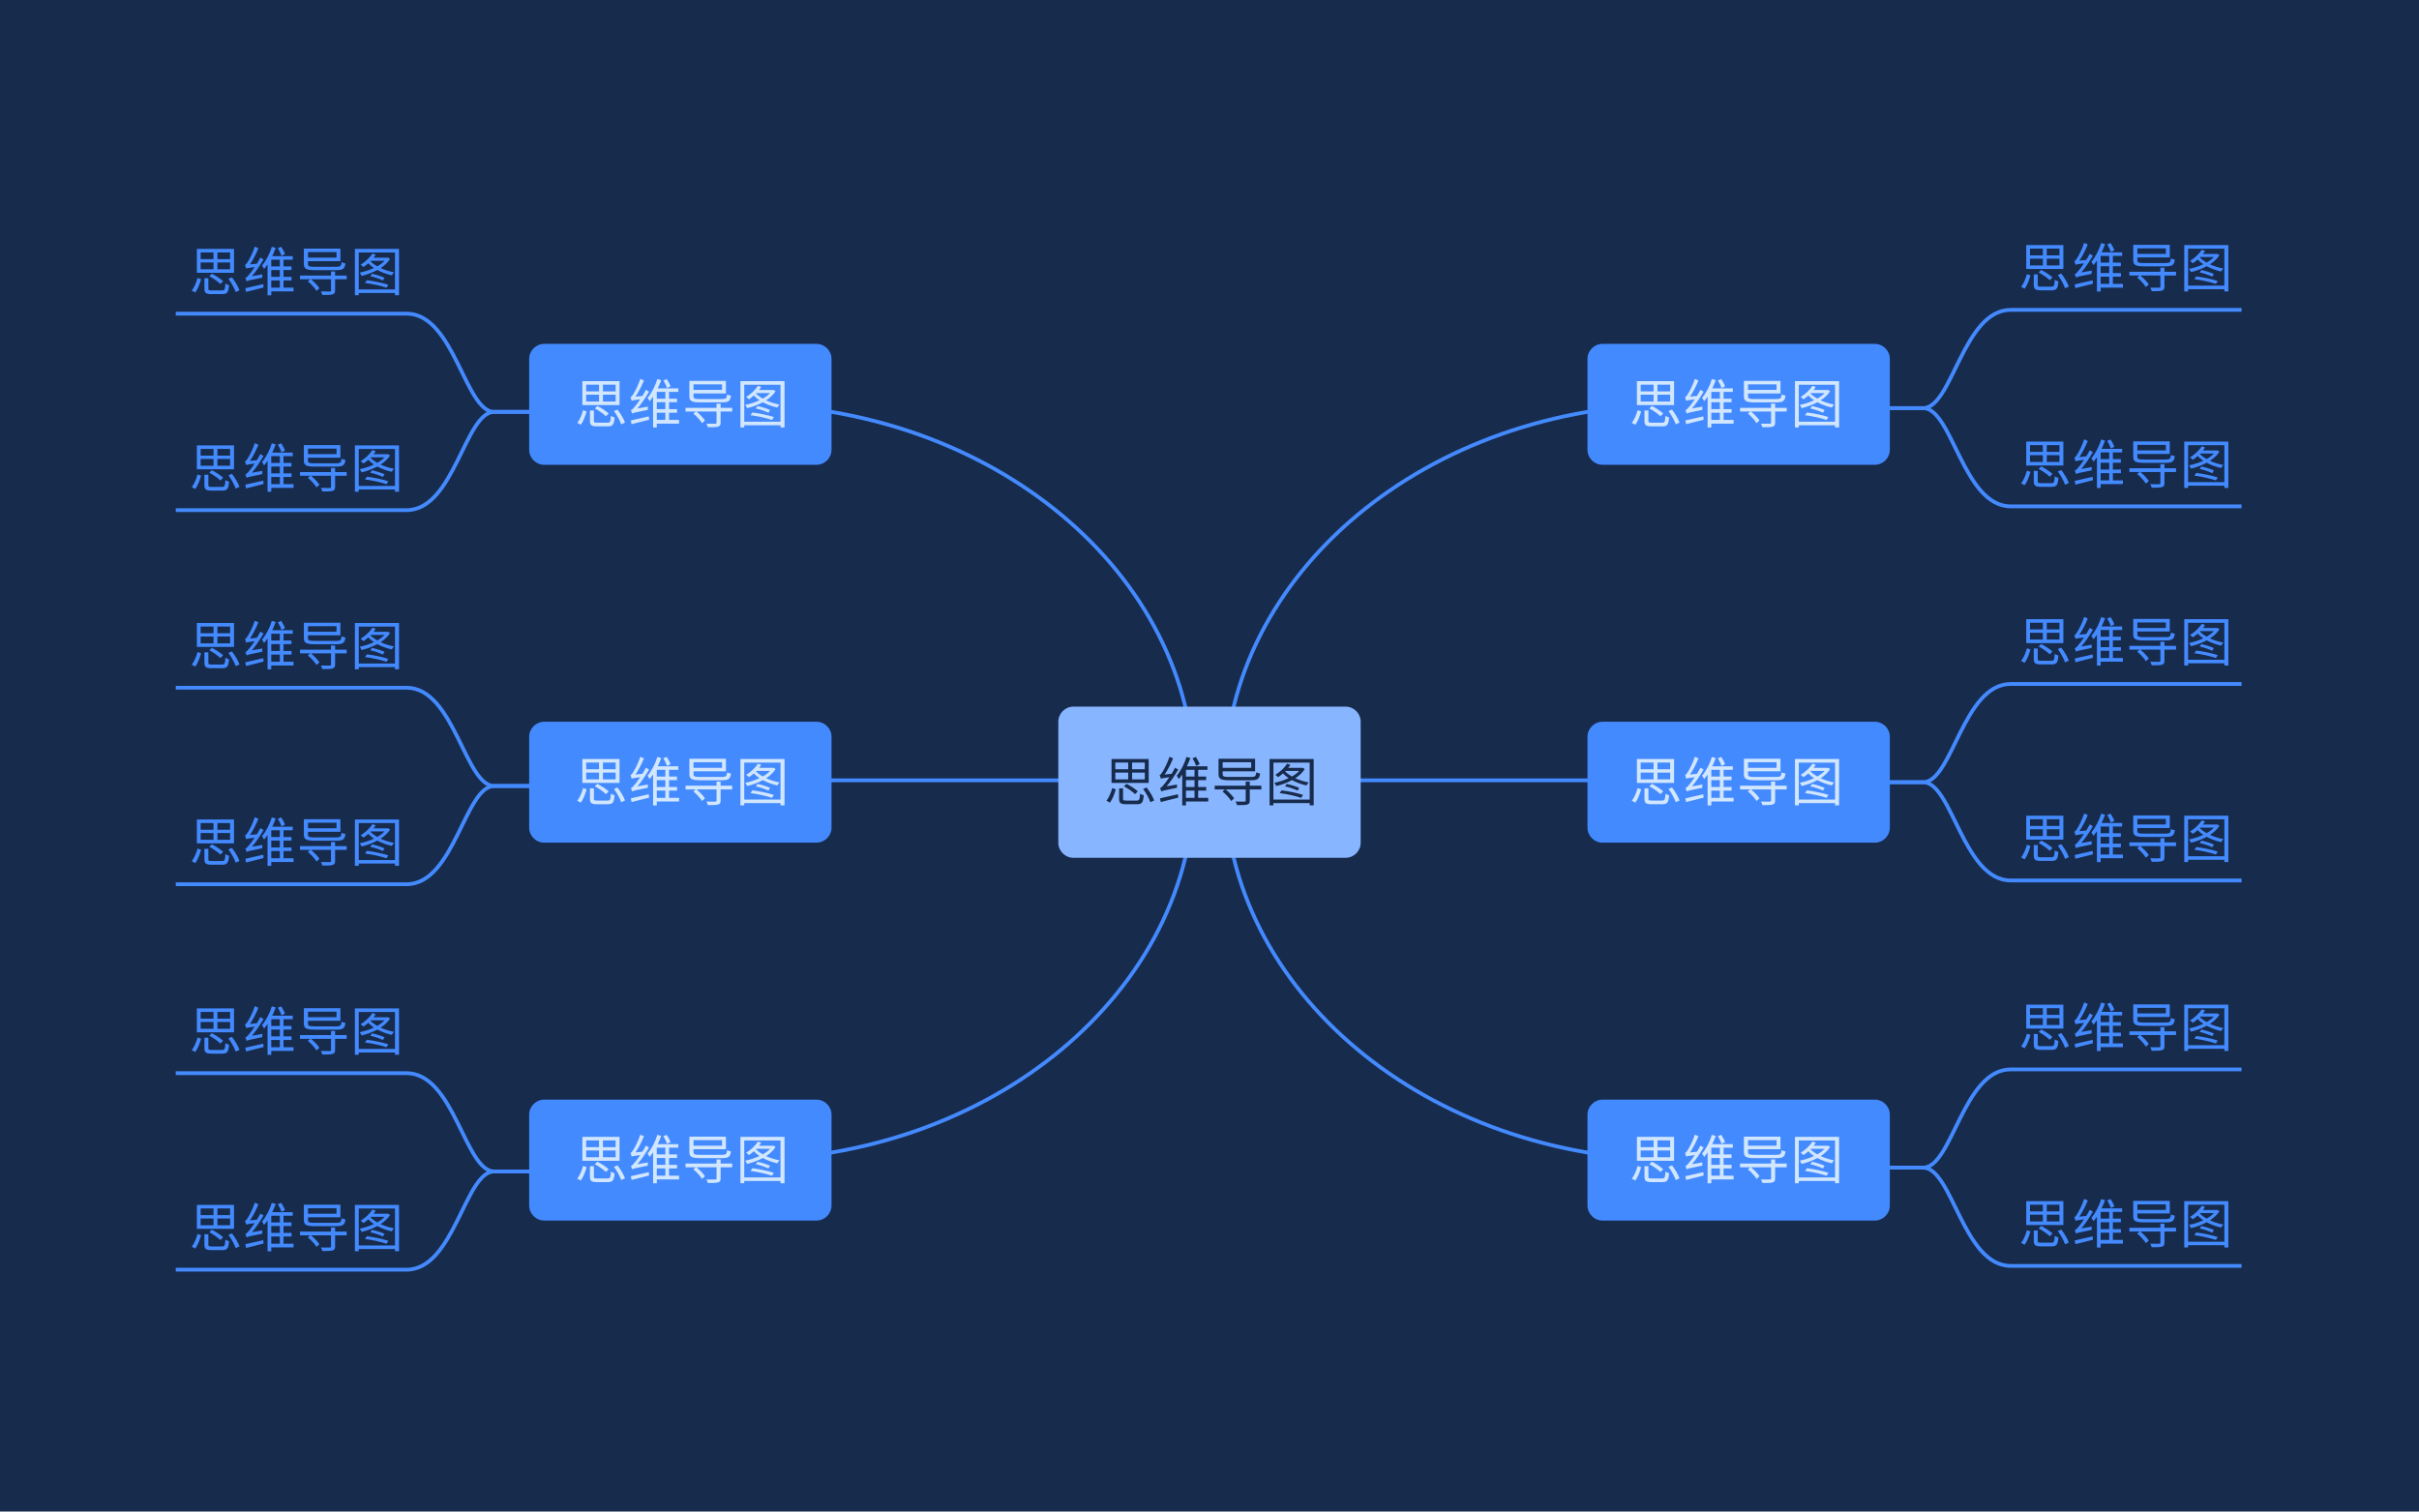
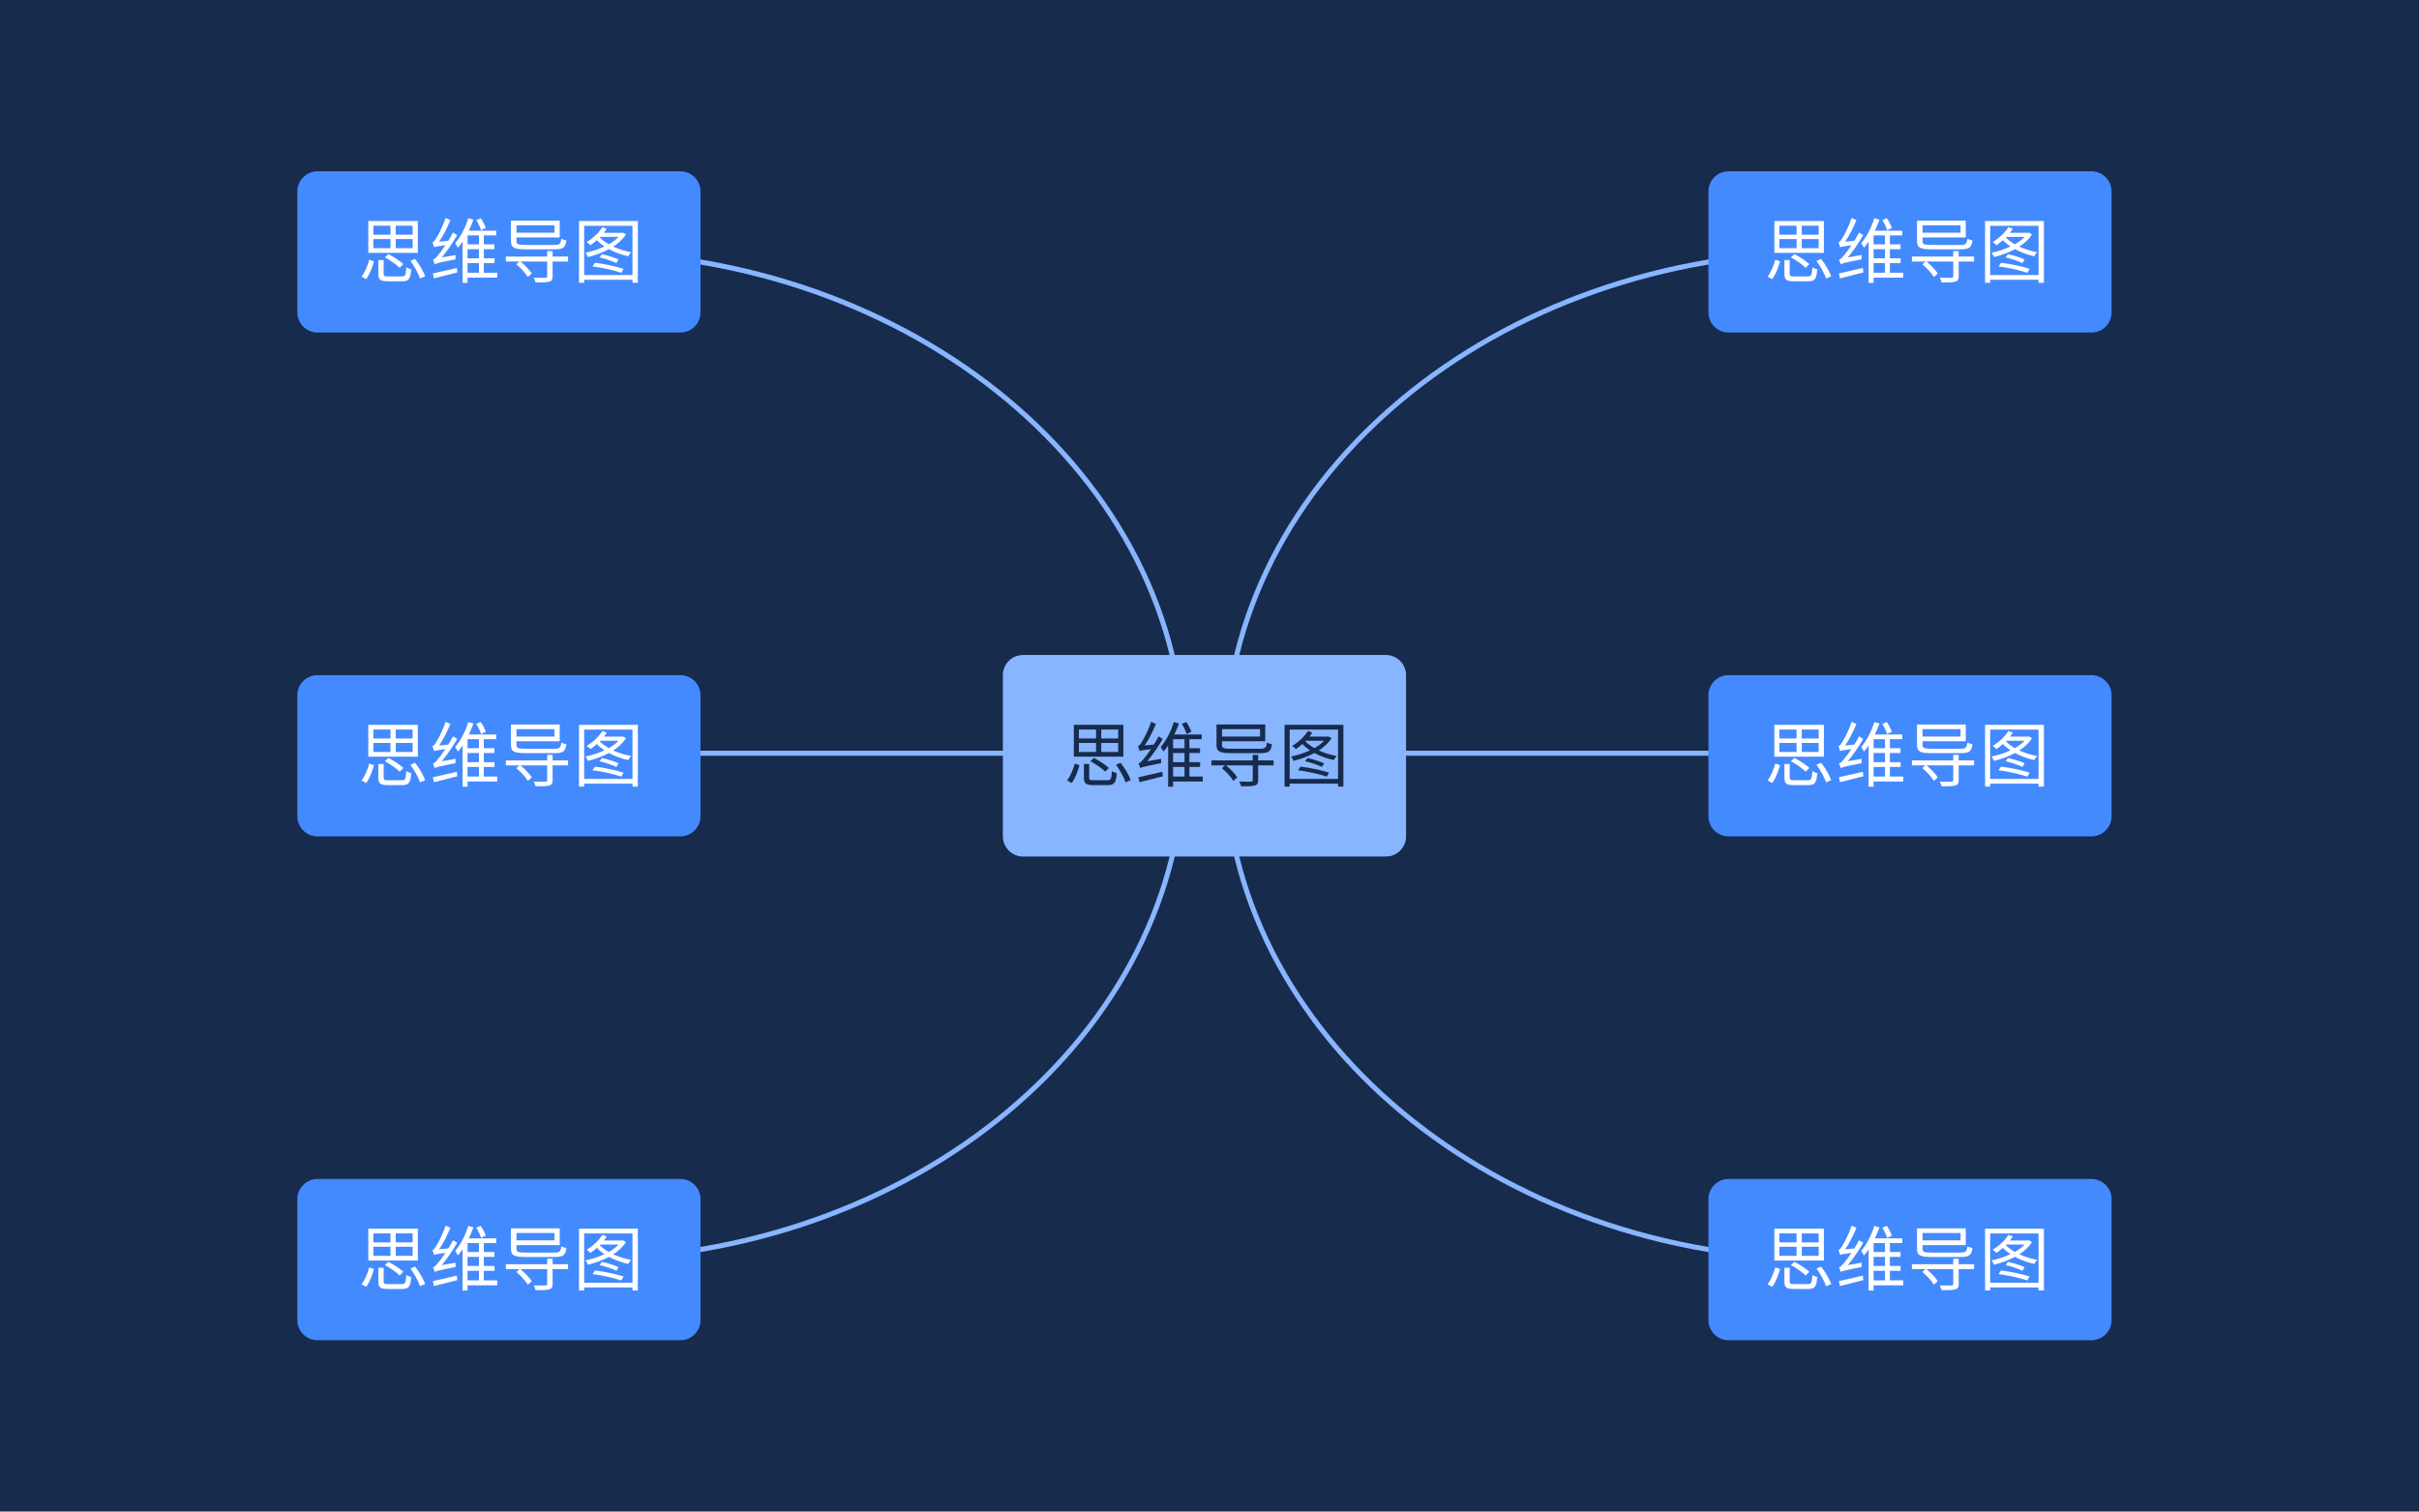
- <svg xmlns="http://www.w3.org/2000/svg" width="640px" height="400px" viewBox="0 0 640 400" version="1.1">
-   <g id="主题5" stroke="none" stroke-width="1" fill="none" fill-rule="evenodd">
-     <rect id="bg" fill="#172B4D" x="0" y="0" width="640" height="400" />
-     <path d="M196,307 C262.274,307 316,262.228 316,207 C316,151.772 262.274,107 196,107" id="椭圆形" stroke="#448AFF" />
-     <path d="M324,307 C390.274,307 444,262.228 444,207 C444,151.772 390.274,107 324,107" id="椭圆形备份" stroke="#448AFF" transform="translate(384, 207) scale(-1, 1) translate(-384, -207) " />
-     <line x1="360" y1="206.5" x2="440" y2="206.5" id="直线备份" stroke="#448AFF" stroke-linecap="square" />
-     <line x1="200" y1="206.5" x2="280" y2="206.5" id="直线备份-3" stroke="#448AFF" stroke-linecap="square" />
-     <path d="M592.558,82 C560.603,82 540.417,82 532,82 C519.374,82 516.528,108 508.793,108 C503.636,108 500.705,108 500,108" id="直线-3" stroke="#448AFF" stroke-linecap="square" />
-     <path d="M592.558,181 C560.603,181 540.417,181 532,181 C519.374,181 516.528,207 508.793,207 C503.636,207 500.705,207 500,207" id="直线-3备份-2" stroke="#448AFF" stroke-linecap="square" />
-     <path d="M592.558,283 C560.603,283 540.417,283 532,283 C519.374,283 516.528,309 508.793,309 C503.636,309 500.705,309 500,309" id="直线-3备份-4" stroke="#448AFF" stroke-linecap="square" />
-     <path d="M592.558,108 C560.603,108 540.417,108 532,108 C519.374,108 516.528,134 508.793,134 C503.636,134 500.705,134 500,134" id="直线-3备份" stroke="#448AFF" stroke-linecap="square" transform="translate(546.2789, 121) scale(1, -1) translate(-546.2789, -121) " />
-     <path d="M592.558,207 C560.603,207 540.417,207 532,207 C519.374,207 516.528,233 508.793,233 C503.636,233 500.705,233 500,233" id="直线-3备份-3" stroke="#448AFF" stroke-linecap="square" transform="translate(546.2789, 220) scale(1, -1) translate(-546.2789, -220) " />
-     <path d="M592.558,309 C560.603,309 540.417,309 532,309 C519.374,309 516.528,335 508.793,335 C503.636,335 500.705,335 500,335" id="直线-3备份-5" stroke="#448AFF" stroke-linecap="square" transform="translate(546.2789, 322) scale(1, -1) translate(-546.2789, -322) " />
-     <path d="M139.558,83 C107.603,83 87.417,83 79,83 C66.374,83 63.528,109 55.793,109 C50.636,109 47.705,109 47,109" id="直线-3" stroke="#448AFF" stroke-linecap="square" transform="translate(93.27888, 96) scale(-1, 1) translate(-93.27888, -96) " />
-     <path d="M139.558,182 C107.603,182 87.417,182 79,182 C66.374,182 63.528,208 55.793,208 C50.636,208 47.705,208 47,208" id="直线-3备份-2" stroke="#448AFF" stroke-linecap="square" transform="translate(93.27888, 195) scale(-1, 1) translate(-93.27888, -195) " />
-     <path d="M139.558,284 C107.603,284 87.417,284 79,284 C66.374,284 63.528,310 55.793,310 C50.636,310 47.705,310 47,310" id="直线-3备份-4" stroke="#448AFF" stroke-linecap="square" transform="translate(93.27888, 297) scale(-1, 1) translate(-93.27888, -297) " />
-     <path d="M139.558,109 C107.603,109 87.417,109 79,109 C66.374,109 63.528,135 55.793,135 C50.636,135 47.705,135 47,135" id="直线-3备份" stroke="#448AFF" stroke-linecap="square" transform="translate(93.27888, 122) scale(-1, -1) translate(-93.27888, -122) " />
-     <path d="M139.558,208 C107.603,208 87.417,208 79,208 C66.374,208 63.528,234 55.793,234 C50.636,234 47.705,234 47,234" id="直线-3备份-3" stroke="#448AFF" stroke-linecap="square" transform="translate(93.27888, 221) scale(-1, -1) translate(-93.27888, -221) " />
-     <path d="M139.558,310 C107.603,310 87.417,310 79,310 C66.374,310 63.528,336 55.793,336 C50.636,336 47.705,336 47,336" id="直线-3备份-5" stroke="#448AFF" stroke-linecap="square" transform="translate(93.27888, 323) scale(-1, -1) translate(-93.27888, -323) " />
-     <rect id="矩形" fill="#88B5FF" x="280" y="187" width="80" height="40" rx="4" />
-     <text id="思维导图" font-family="SourceHanSansCN-Normal, Source Han Sans CN" font-size="14" font-weight="normal" letter-spacing="0.224" fill="#172B4D">
-       <tspan x="292.052" y="212">思维导图</tspan>
-     </text>
-     <rect id="矩形备份" fill="#448AFF" x="420" y="191" width="80" height="32" rx="4" />
-     <rect id="矩形备份-4" fill="#448AFF" x="140" y="191" width="80" height="32" rx="4" />
-     <rect id="矩形备份-2" fill="#448AFF" x="420" y="91" width="80" height="32" rx="4" />
-     <rect id="矩形备份-5" fill="#448AFF" x="140" y="91" width="80" height="32" rx="4" />
-     <rect id="矩形备份-3" fill="#448AFF" x="420" y="291" width="80" height="32" rx="4" />
-     <rect id="矩形备份-6" fill="#448AFF" x="140" y="291" width="80" height="32" rx="4" />
-     <text id="思维导图" font-family="SourceHanSansCN-Normal, Source Han Sans CN" font-size="14" font-weight="normal" letter-spacing="0.224" fill="#D1E6FF">
-       <tspan x="431.052" y="212">思维导图</tspan>
-     </text>
-     <text id="思维导图" font-family="SourceHanSansCN-Normal, Source Han Sans CN" font-size="14" font-weight="normal" letter-spacing="0.224" fill="#D1E6FF">
-       <tspan x="152.052" y="212">思维导图</tspan>
-     </text>
-     <text id="思维导图" font-family="SourceHanSansCN-Normal, Source Han Sans CN" font-size="14" font-weight="normal" letter-spacing="0.224" fill="#D1E6FF">
-       <tspan x="431.052" y="112">思维导图</tspan>
-     </text>
-     <text id="思维导图" font-family="SourceHanSansCN-Normal, Source Han Sans CN" font-size="14" font-weight="normal" letter-spacing="0.224" fill="#D1E6FF">
-       <tspan x="152.052" y="112">思维导图</tspan>
-     </text>
-     <text id="思维导图" font-family="SourceHanSansCN-Normal, Source Han Sans CN" font-size="14" font-weight="normal" letter-spacing="0.224" fill="#D1E6FF">
-       <tspan x="431.052" y="312">思维导图</tspan>
-     </text>
-     <text id="思维导图" font-family="SourceHanSansCN-Normal, Source Han Sans CN" font-size="14" font-weight="normal" letter-spacing="0.224" fill="#D1E6FF">
-       <tspan x="152.052" y="312">思维导图</tspan>
-     </text>
-     <text id="思维导图" font-family="SourceHanSansCN-Normal, Source Han Sans CN" font-size="14" font-weight="normal" letter-spacing="0.224" fill="#448AFF">
-       <tspan x="534.052" y="175">思维导图</tspan>
-     </text>
-     <text id="思维导图" font-family="SourceHanSansCN-Normal, Source Han Sans CN" font-size="14" font-weight="normal" letter-spacing="0.224" fill="#448AFF">
-       <tspan x="534.052" y="277">思维导图</tspan>
-     </text>
-     <text id="思维导图" font-family="SourceHanSansCN-Normal, Source Han Sans CN" font-size="14" font-weight="normal" letter-spacing="0.224" fill="#448AFF">
-       <tspan x="534.052" y="76">思维导图</tspan>
-     </text>
-     <text id="思维导图" font-family="SourceHanSansCN-Normal, Source Han Sans CN" font-size="14" font-weight="normal" letter-spacing="0.224" fill="#448AFF">
-       <tspan x="534.052" y="128">思维导图</tspan>
-     </text>
-     <text id="思维导图" font-family="SourceHanSansCN-Normal, Source Han Sans CN" font-size="14" font-weight="normal" letter-spacing="0.224" fill="#448AFF">
-       <tspan x="534.052" y="227">思维导图</tspan>
-     </text>
-     <text id="思维导图" font-family="SourceHanSansCN-Normal, Source Han Sans CN" font-size="14" font-weight="normal" letter-spacing="0.224" fill="#448AFF">
-       <tspan x="534.052" y="329">思维导图</tspan>
-     </text>
-     <text id="思维导图" font-family="SourceHanSansCN-Normal, Source Han Sans CN" font-size="14" font-weight="normal" letter-spacing="0.224" fill="#448AFF">
-       <tspan x="50.052" y="77">思维导图</tspan>
-     </text>
-     <text id="思维导图" font-family="SourceHanSansCN-Normal, Source Han Sans CN" font-size="14" font-weight="normal" letter-spacing="0.224" fill="#448AFF">
-       <tspan x="50.052" y="176">思维导图</tspan>
-     </text>
-     <text id="思维导图" font-family="SourceHanSansCN-Normal, Source Han Sans CN" font-size="14" font-weight="normal" letter-spacing="0.224" fill="#448AFF">
-       <tspan x="50.052" y="278">思维导图</tspan>
-     </text>
-     <text id="思维导图" font-family="SourceHanSansCN-Normal, Source Han Sans CN" font-size="14" font-weight="normal" letter-spacing="0.224" fill="#448AFF">
-       <tspan x="50.052" y="129">思维导图</tspan>
-     </text>
-     <text id="思维导图" font-family="SourceHanSansCN-Normal, Source Han Sans CN" font-size="14" font-weight="normal" letter-spacing="0.224" fill="#448AFF">
-       <tspan x="50.052" y="228">思维导图</tspan>
-     </text>
-     <text id="思维导图" font-family="SourceHanSansCN-Normal, Source Han Sans CN" font-size="14" font-weight="normal" letter-spacing="0.224" fill="#448AFF">
-       <tspan x="50.052" y="330">思维导图</tspan>
-     </text>
+ <svg xmlns="http://www.w3.org/2000/svg" width="480px" height="300px" viewBox="0 0 480 300" version="1.1">
+   <g id="页面-1" stroke="none" stroke-width="1" fill="none" fill-rule="evenodd">
+     <g id="藏蓝备份" transform="translate(-81, -57)">
+       <g id="藏蓝" transform="translate(81, 57)">
+         <rect id="bg" fill="#172B4D" x="0" y="0" width="480" height="300" />
+         <path d="M115,250 C181.274,250 235,205.228 235,150 C235,94.772 181.274,50 115,50" id="椭圆形" stroke="#88B5FF" />
+         <path d="M243,250 C309.274,250 363,205.228 363,150 C363,94.772 309.274,50 243,50" id="椭圆形备份" stroke="#88B5FF" transform="translate(303, 150) scale(-1, 1) translate(-303, -150) " />
+         <line x1="279" y1="149.5" x2="359" y2="149.5" id="直线备份" stroke="#88B5FF" stroke-linecap="square" />
+         <line x1="119" y1="149.5" x2="199" y2="149.5" id="直线备份-3" stroke="#88B5FF" stroke-linecap="square" />
+         <rect id="矩形" fill="#88B5FF" x="199" y="130" width="80" height="40" rx="4" />
+         <text id="思维导图" font-family="SourceHanSansCN-Normal, Source Han Sans CN" font-size="14" font-weight="normal" letter-spacing="0.224" fill="#172B4D">
+           <tspan x="211.052" y="155">思维导图</tspan>
+         </text>
+         <rect id="矩形备份" fill="#448AFF" x="339" y="134" width="80" height="32" rx="4" />
+         <rect id="矩形备份-4" fill="#448AFF" x="59" y="134" width="80" height="32" rx="4" />
+         <rect id="矩形备份-2" fill="#448AFF" x="339" y="34" width="80" height="32" rx="4" />
+         <rect id="矩形备份-5" fill="#448AFF" x="59" y="34" width="80" height="32" rx="4" />
+         <rect id="矩形备份-3" fill="#448AFF" x="339" y="234" width="80" height="32" rx="4" />
+         <rect id="矩形备份-6" fill="#448AFF" x="59" y="234" width="80" height="32" rx="4" />
+         <text id="思维导图" font-family="SourceHanSansCN-Normal, Source Han Sans CN" font-size="14" font-weight="normal" letter-spacing="0.224" fill="#FFFFFF">
+           <tspan x="350.052" y="155">思维导图</tspan>
+         </text>
+         <text id="思维导图" font-family="SourceHanSansCN-Normal, Source Han Sans CN" font-size="14" font-weight="normal" letter-spacing="0.224" fill="#FFFFFF">
+           <tspan x="71.052" y="155">思维导图</tspan>
+         </text>
+         <text id="思维导图" font-family="SourceHanSansCN-Normal, Source Han Sans CN" font-size="14" font-weight="normal" letter-spacing="0.224" fill="#FFFFFF">
+           <tspan x="350.052" y="55">思维导图</tspan>
+         </text>
+         <text id="思维导图" font-family="SourceHanSansCN-Normal, Source Han Sans CN" font-size="14" font-weight="normal" letter-spacing="0.224" fill="#FFFFFF">
+           <tspan x="71.052" y="55">思维导图</tspan>
+         </text>
+         <text id="思维导图" font-family="SourceHanSansCN-Normal, Source Han Sans CN" font-size="14" font-weight="normal" letter-spacing="0.224" fill="#FFFFFF">
+           <tspan x="350.052" y="255">思维导图</tspan>
+         </text>
+         <text id="思维导图" font-family="SourceHanSansCN-Normal, Source Han Sans CN" font-size="14" font-weight="normal" letter-spacing="0.224" fill="#FFFFFF">
+           <tspan x="71.052" y="255">思维导图</tspan>
+         </text>
+       </g>
+     </g>
  </g>
</svg>
